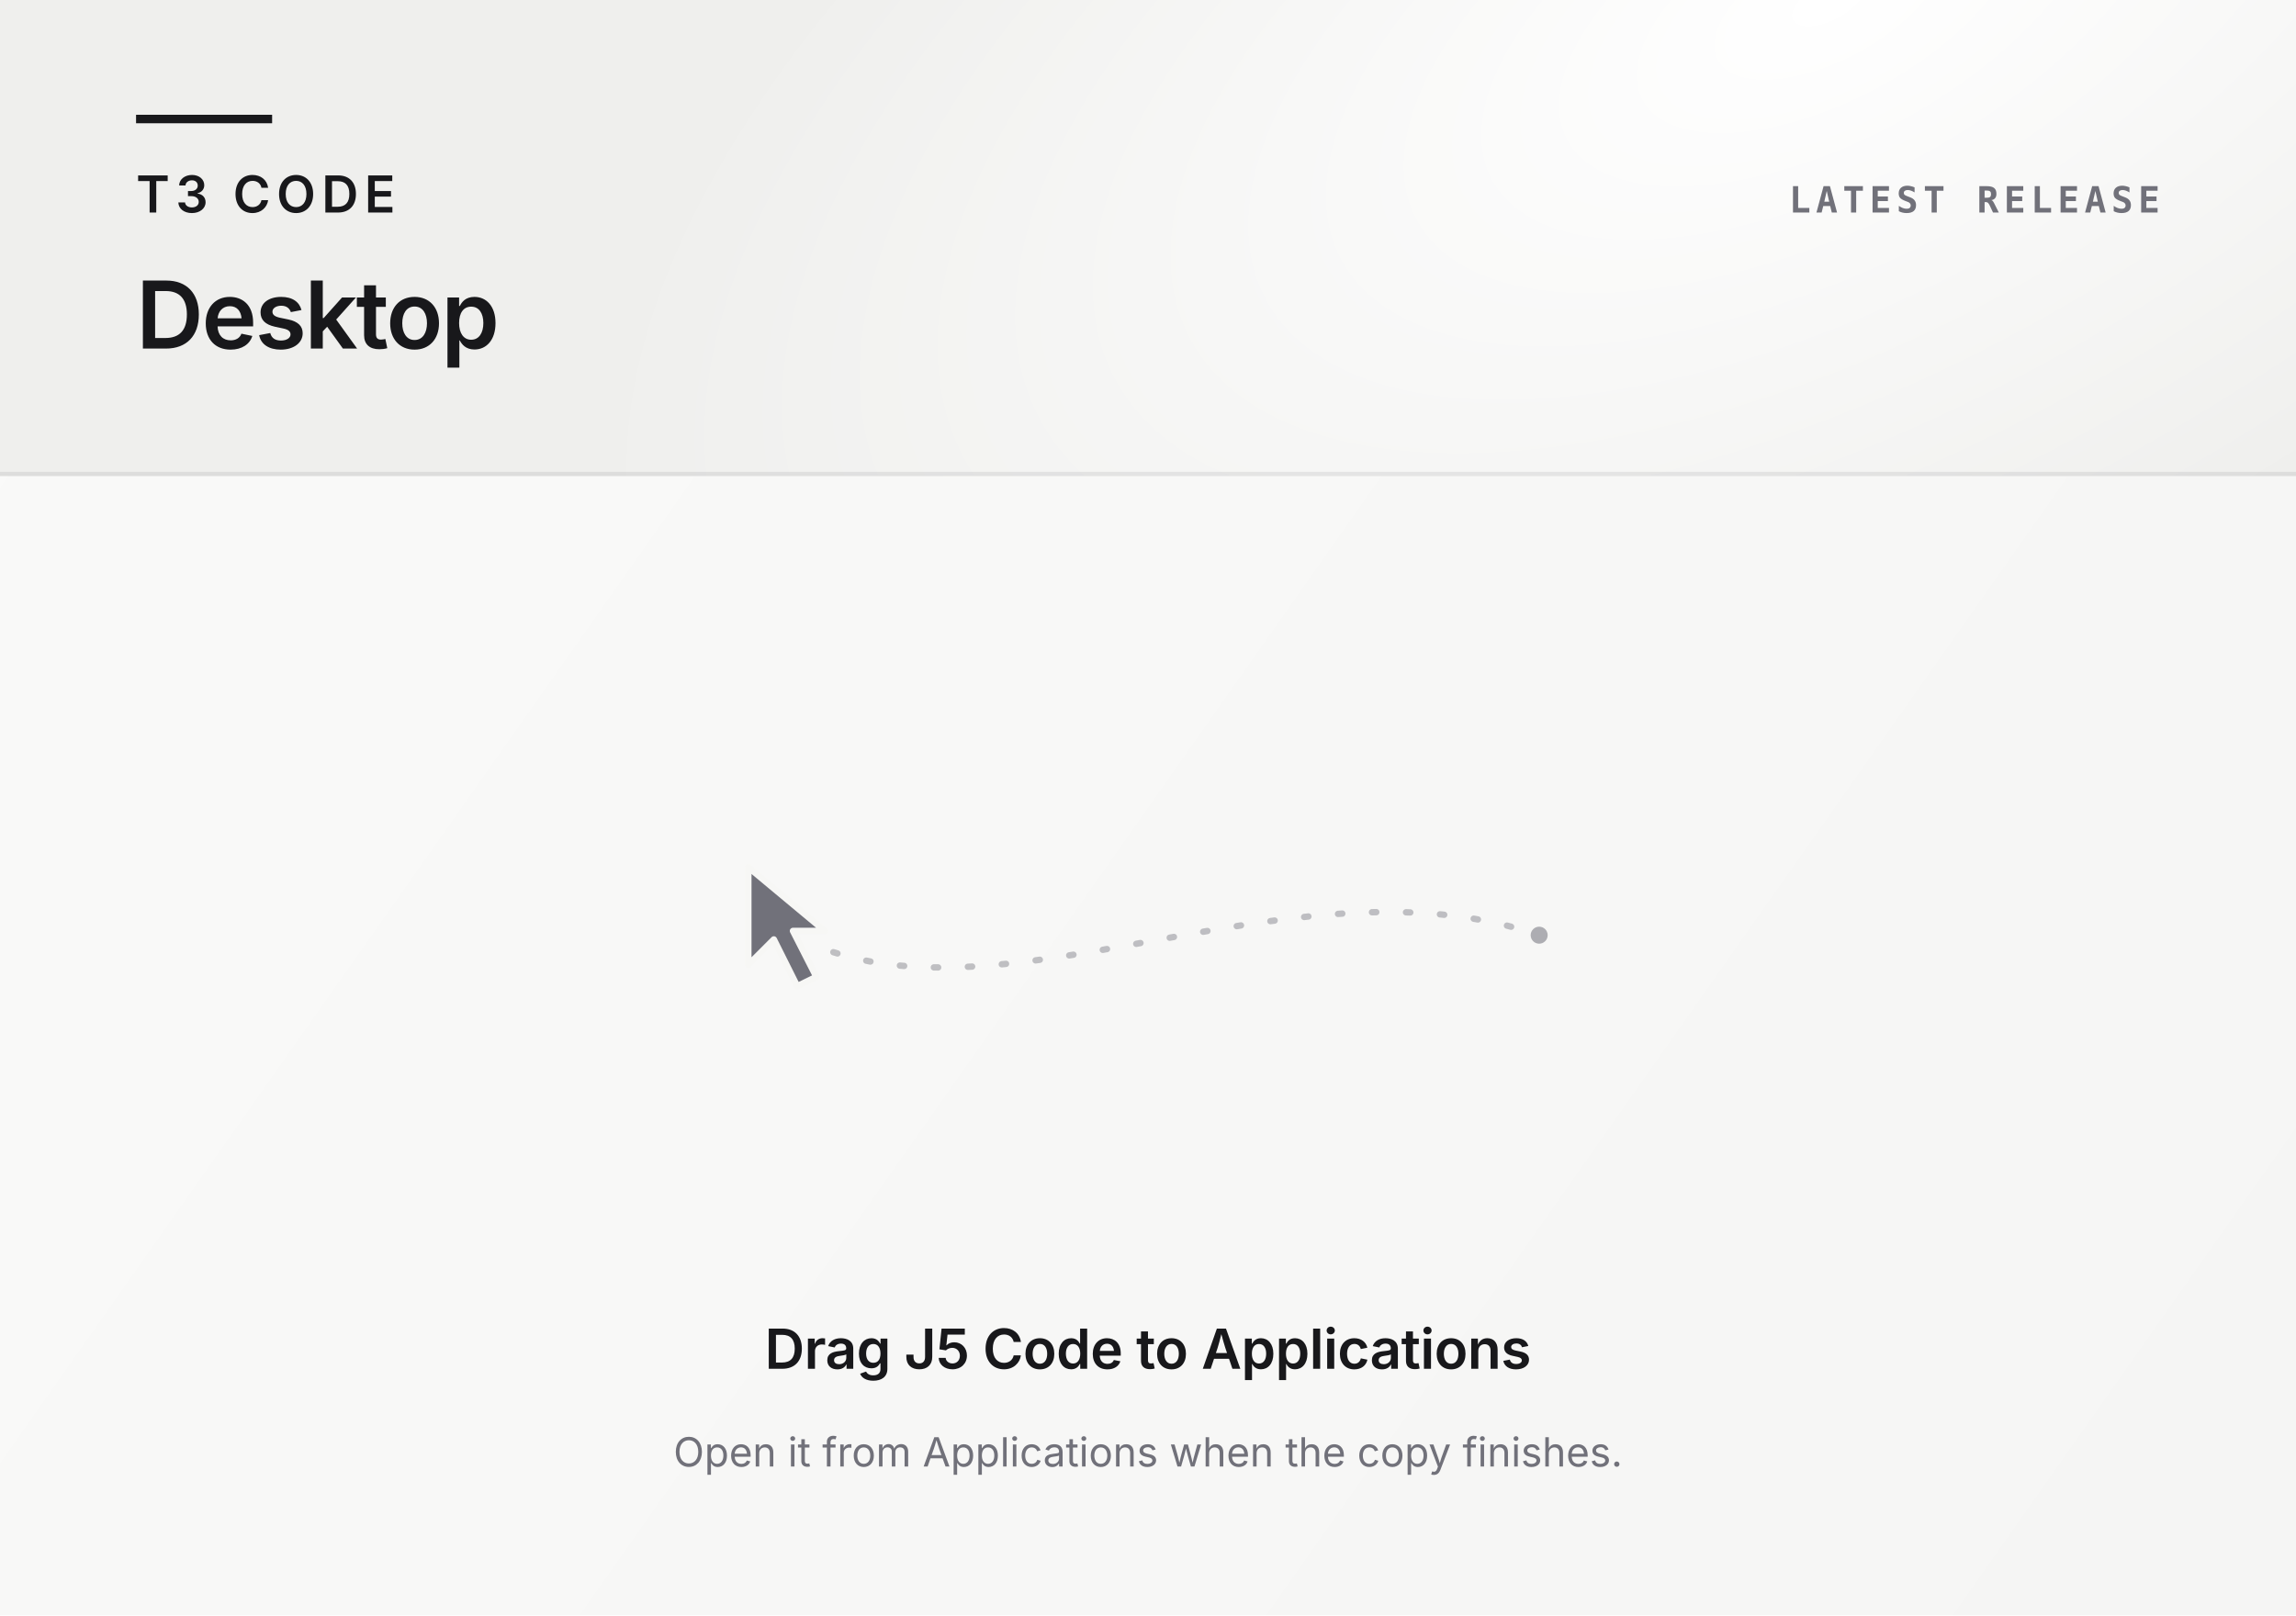
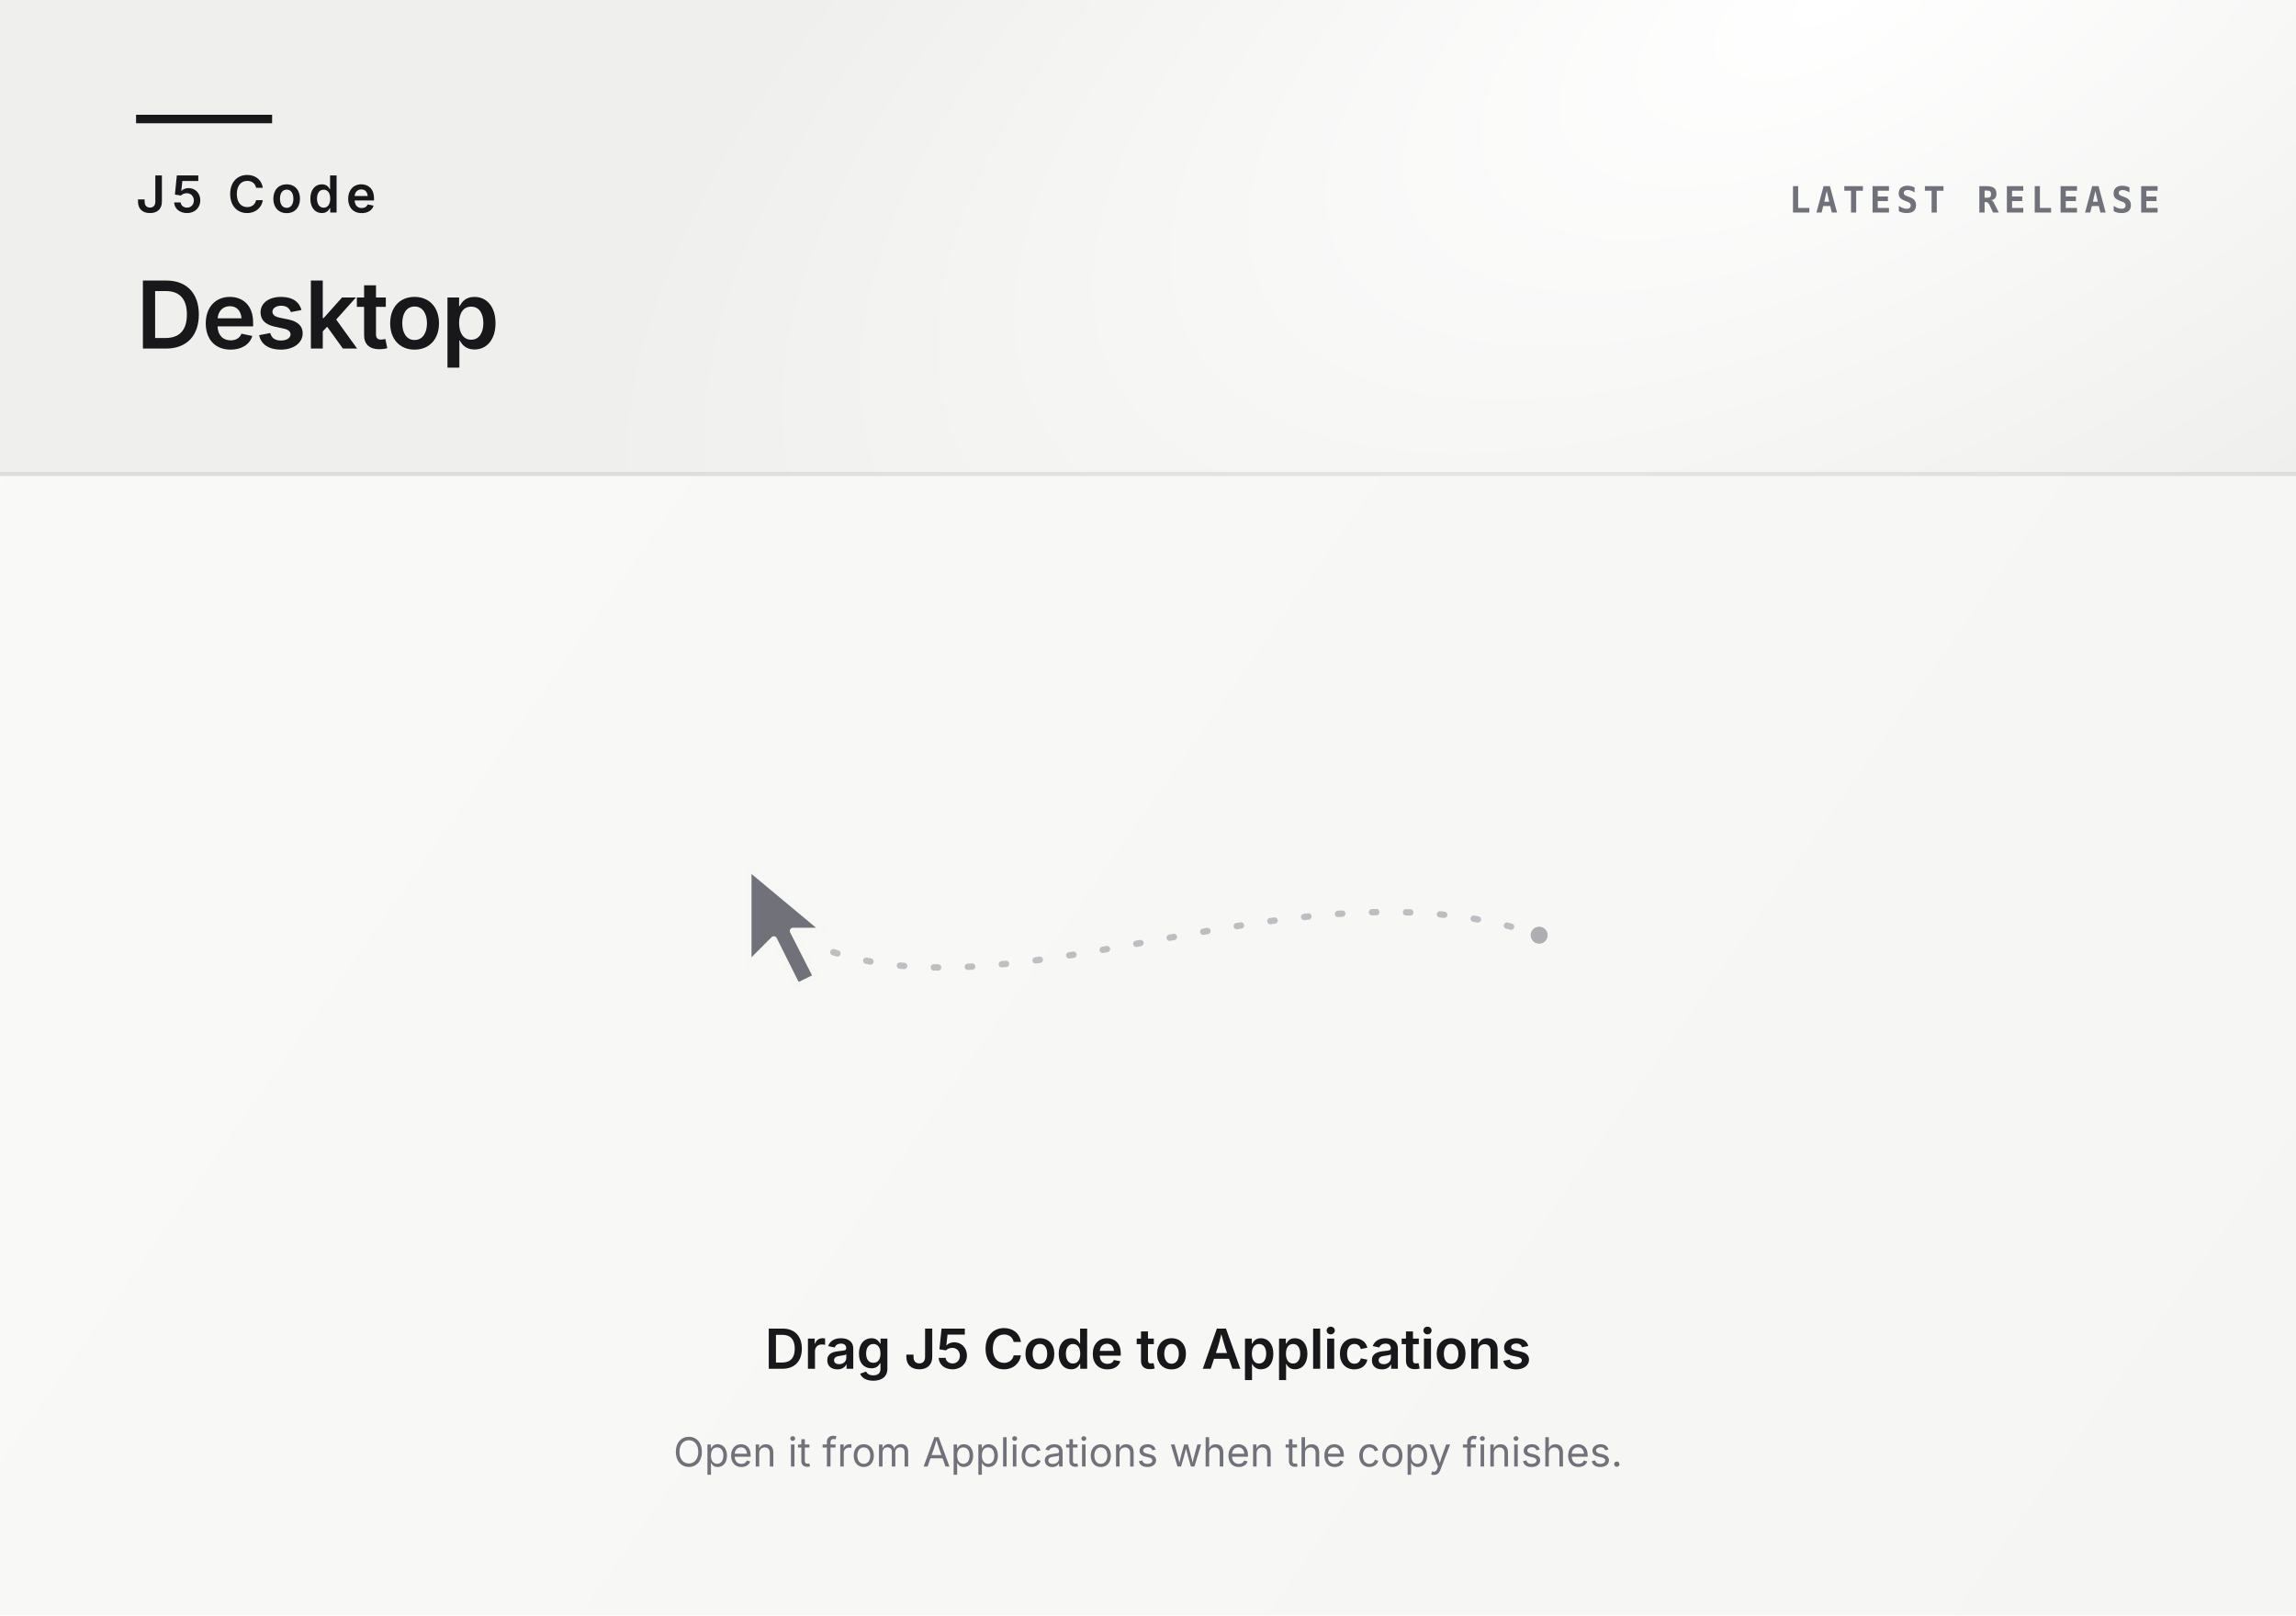
<svg xmlns="http://www.w3.org/2000/svg" width="1080" height="760" viewBox="0 0 540 380" fill="none">
  <defs>
    <linearGradient id="latest-surface" x1="0" y1="0" x2="540" y2="380" gradientUnits="userSpaceOnUse">
      <stop stop-color="#FAFAF9" />
      <stop offset="1" stop-color="#F5F5F4" />
    </linearGradient>
    <radialGradient id="latest-light" cx="0" cy="0" r="1" gradientUnits="userSpaceOnUse" gradientTransform="translate(430 0) rotate(152) scale(320 150)">
      <stop stop-color="#FFFFFF" />
      <stop offset="1" stop-color="#FFFFFF" stop-opacity="0" />
    </radialGradient>
  </defs>
  <rect width="540" height="380" fill="url(#latest-surface)" />
  <rect width="540" height="112" fill="#EFEFED" />
  <rect width="540" height="112" fill="url(#latest-light)" />
  <path d="M0 111.5H540" stroke="#18181B" stroke-opacity="0.08" />
  <path d="M32 28H64" stroke="#18181B" stroke-width="2" />
  <g font-family="-apple-system, BlinkMacSystemFont, sans-serif" fill="#18181B">
-     <text x="32" y="50" font-size="12" font-weight="600" letter-spacing="1.4">T3 CODE</text>
+     <text x="32" y="50" font-size="12" font-weight="600" letter-spacing="1.4">J5 Code</text>
    <text x="32" y="82" font-size="22" font-weight="600" letter-spacing="-0.45">Desktop</text>
    <text x="508" y="50" text-anchor="end" font-family="ui-monospace, SFMono-Regular, Menlo, monospace" font-size="8.5" font-weight="600" letter-spacing="1.2" fill="#71717A">LATEST RELEASE</text>
  </g>
  <path d="M196 224C242 239 307 201 362 220" stroke="#71717A" stroke-width="1.5" stroke-linecap="round" stroke-dasharray="1 7" opacity="0.42" />
  <circle cx="362" cy="220" r="2" fill="#71717A" opacity="0.55" />
  <path d="M176 204V227L182 221L187.5 232L192 229.8L186.5 219H194L176 204Z" fill="#71717A" stroke="#F7F7F5" stroke-width="1.5" stroke-linejoin="round" />
  <g font-family="-apple-system, BlinkMacSystemFont, sans-serif" text-anchor="middle">
    <text x="270" y="322" font-size="13" font-weight="600" letter-spacing="-0.1" fill="#18181B">Drag J5 Code to Applications</text>
    <text x="270" y="345" font-size="9.5" fill="#71717A">Open it from Applications when the copy finishes.</text>
  </g>
</svg>
